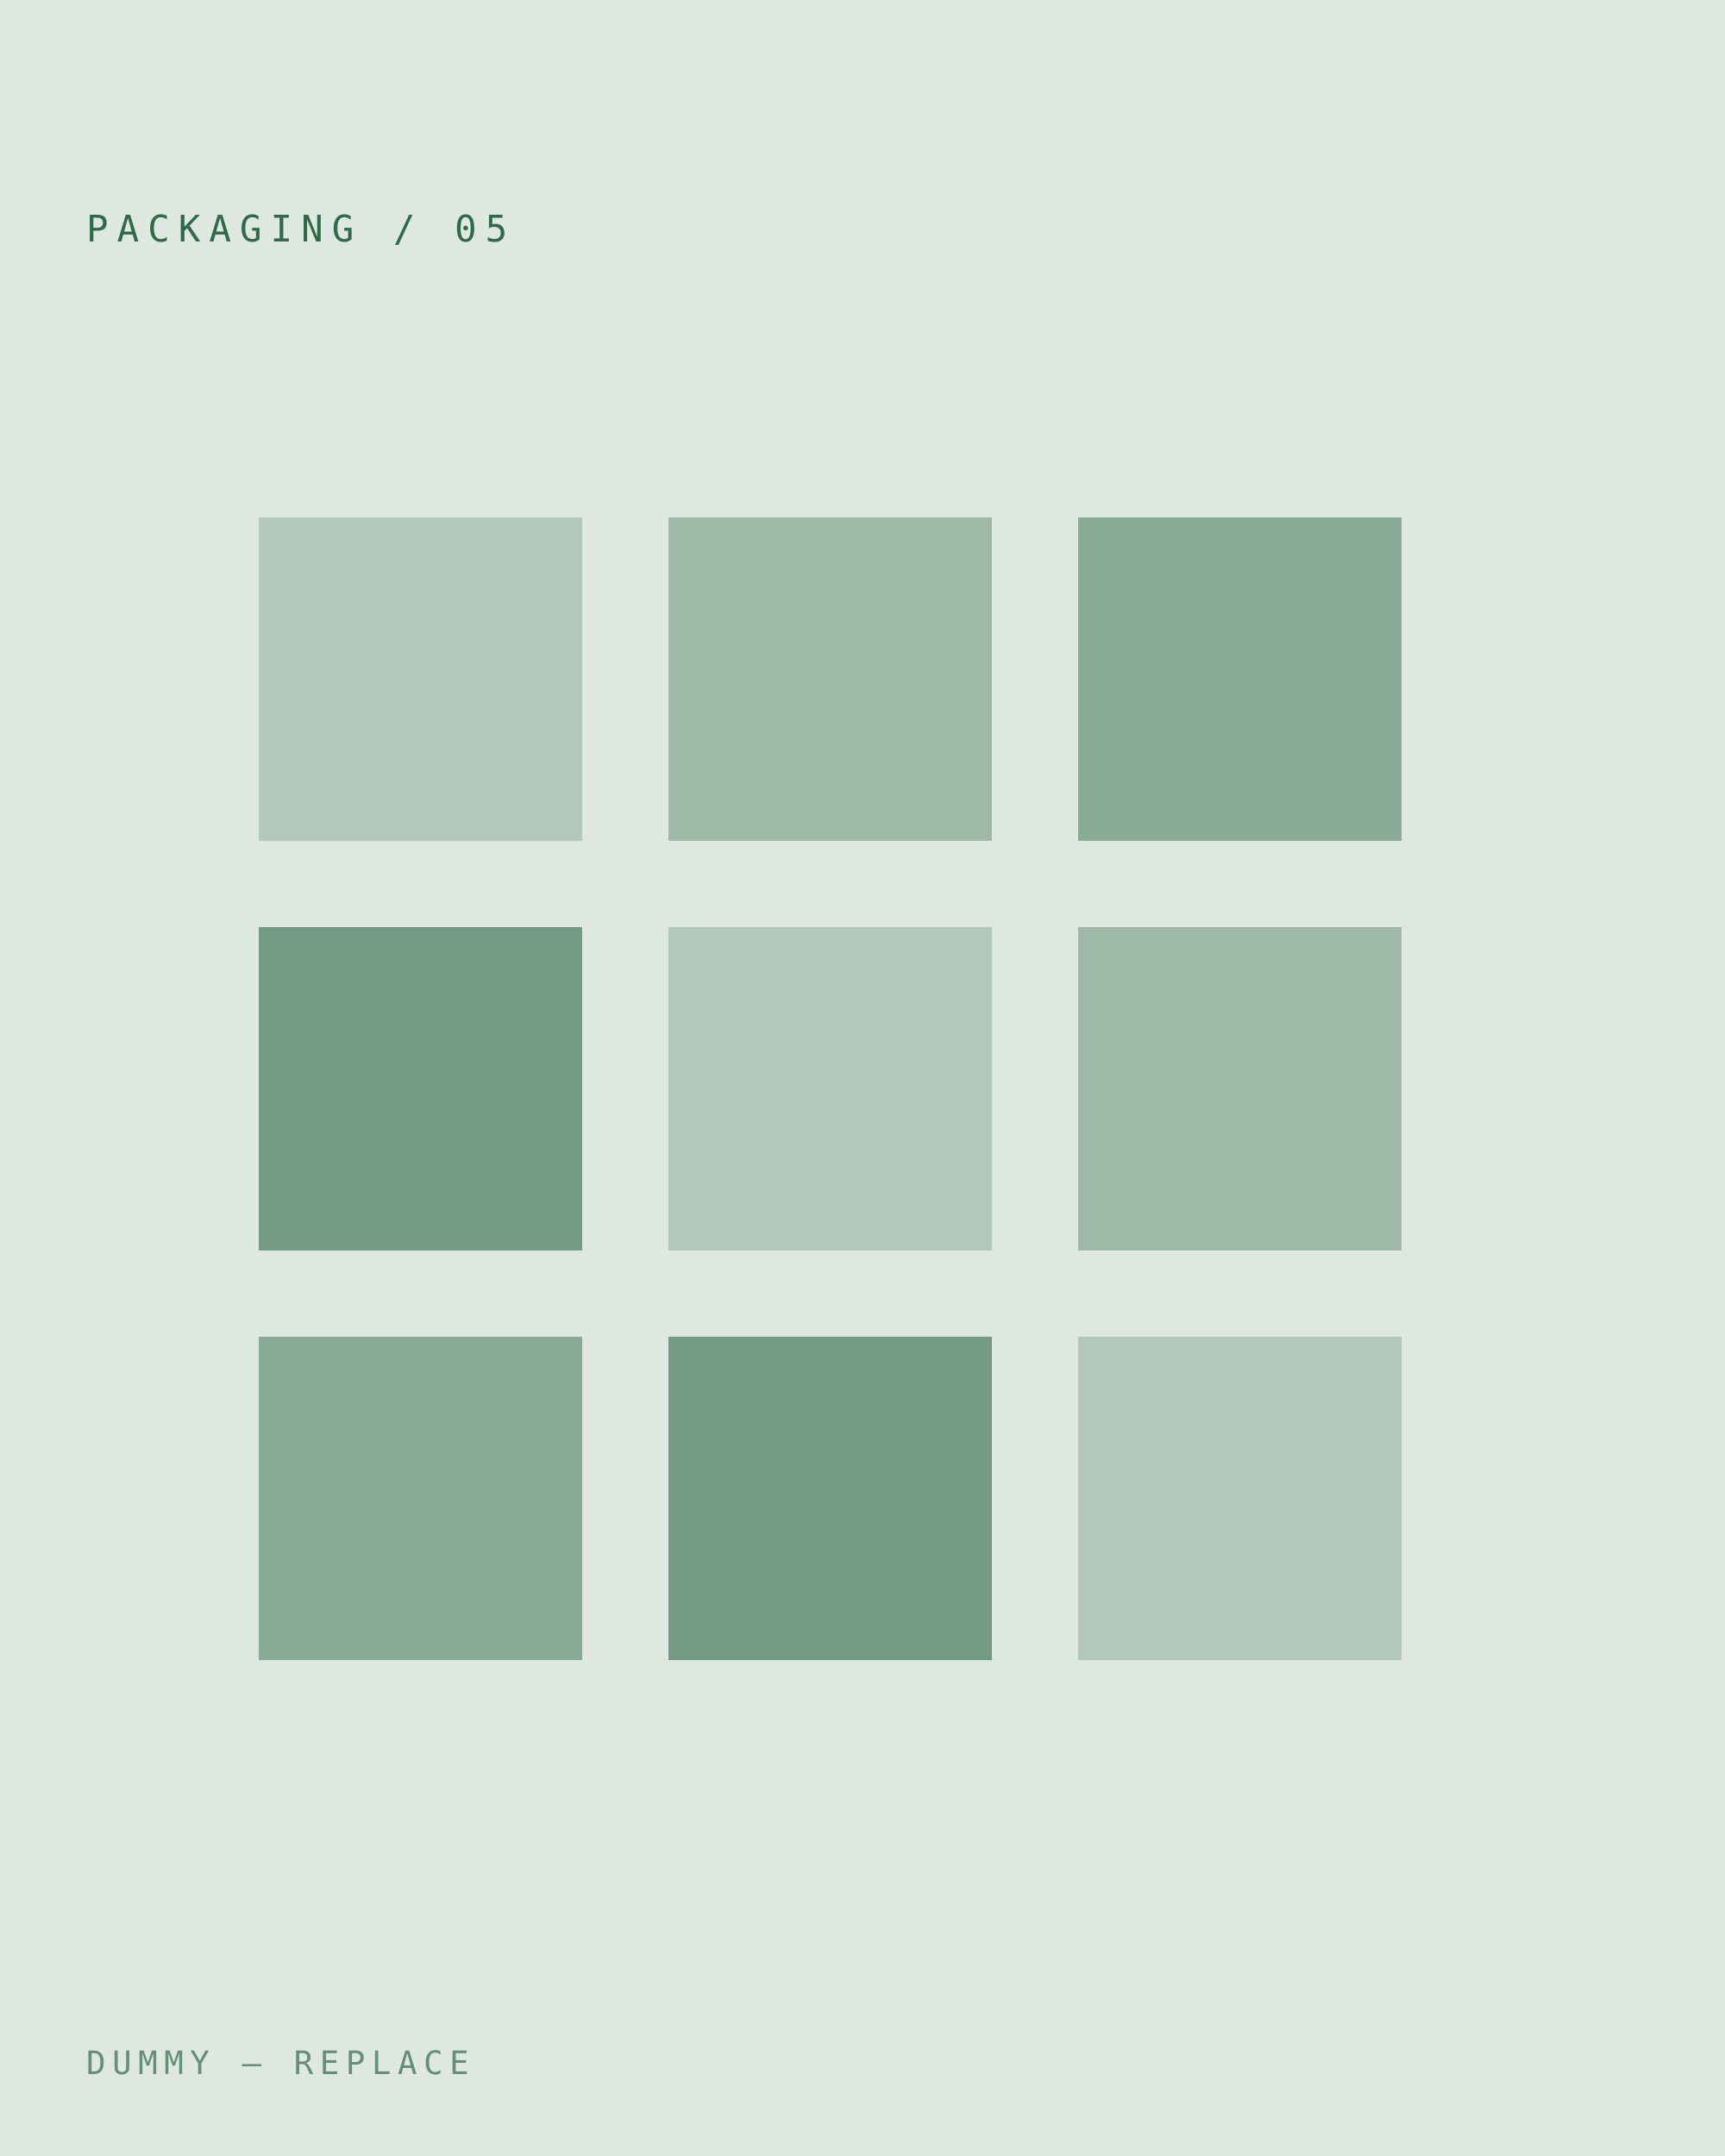
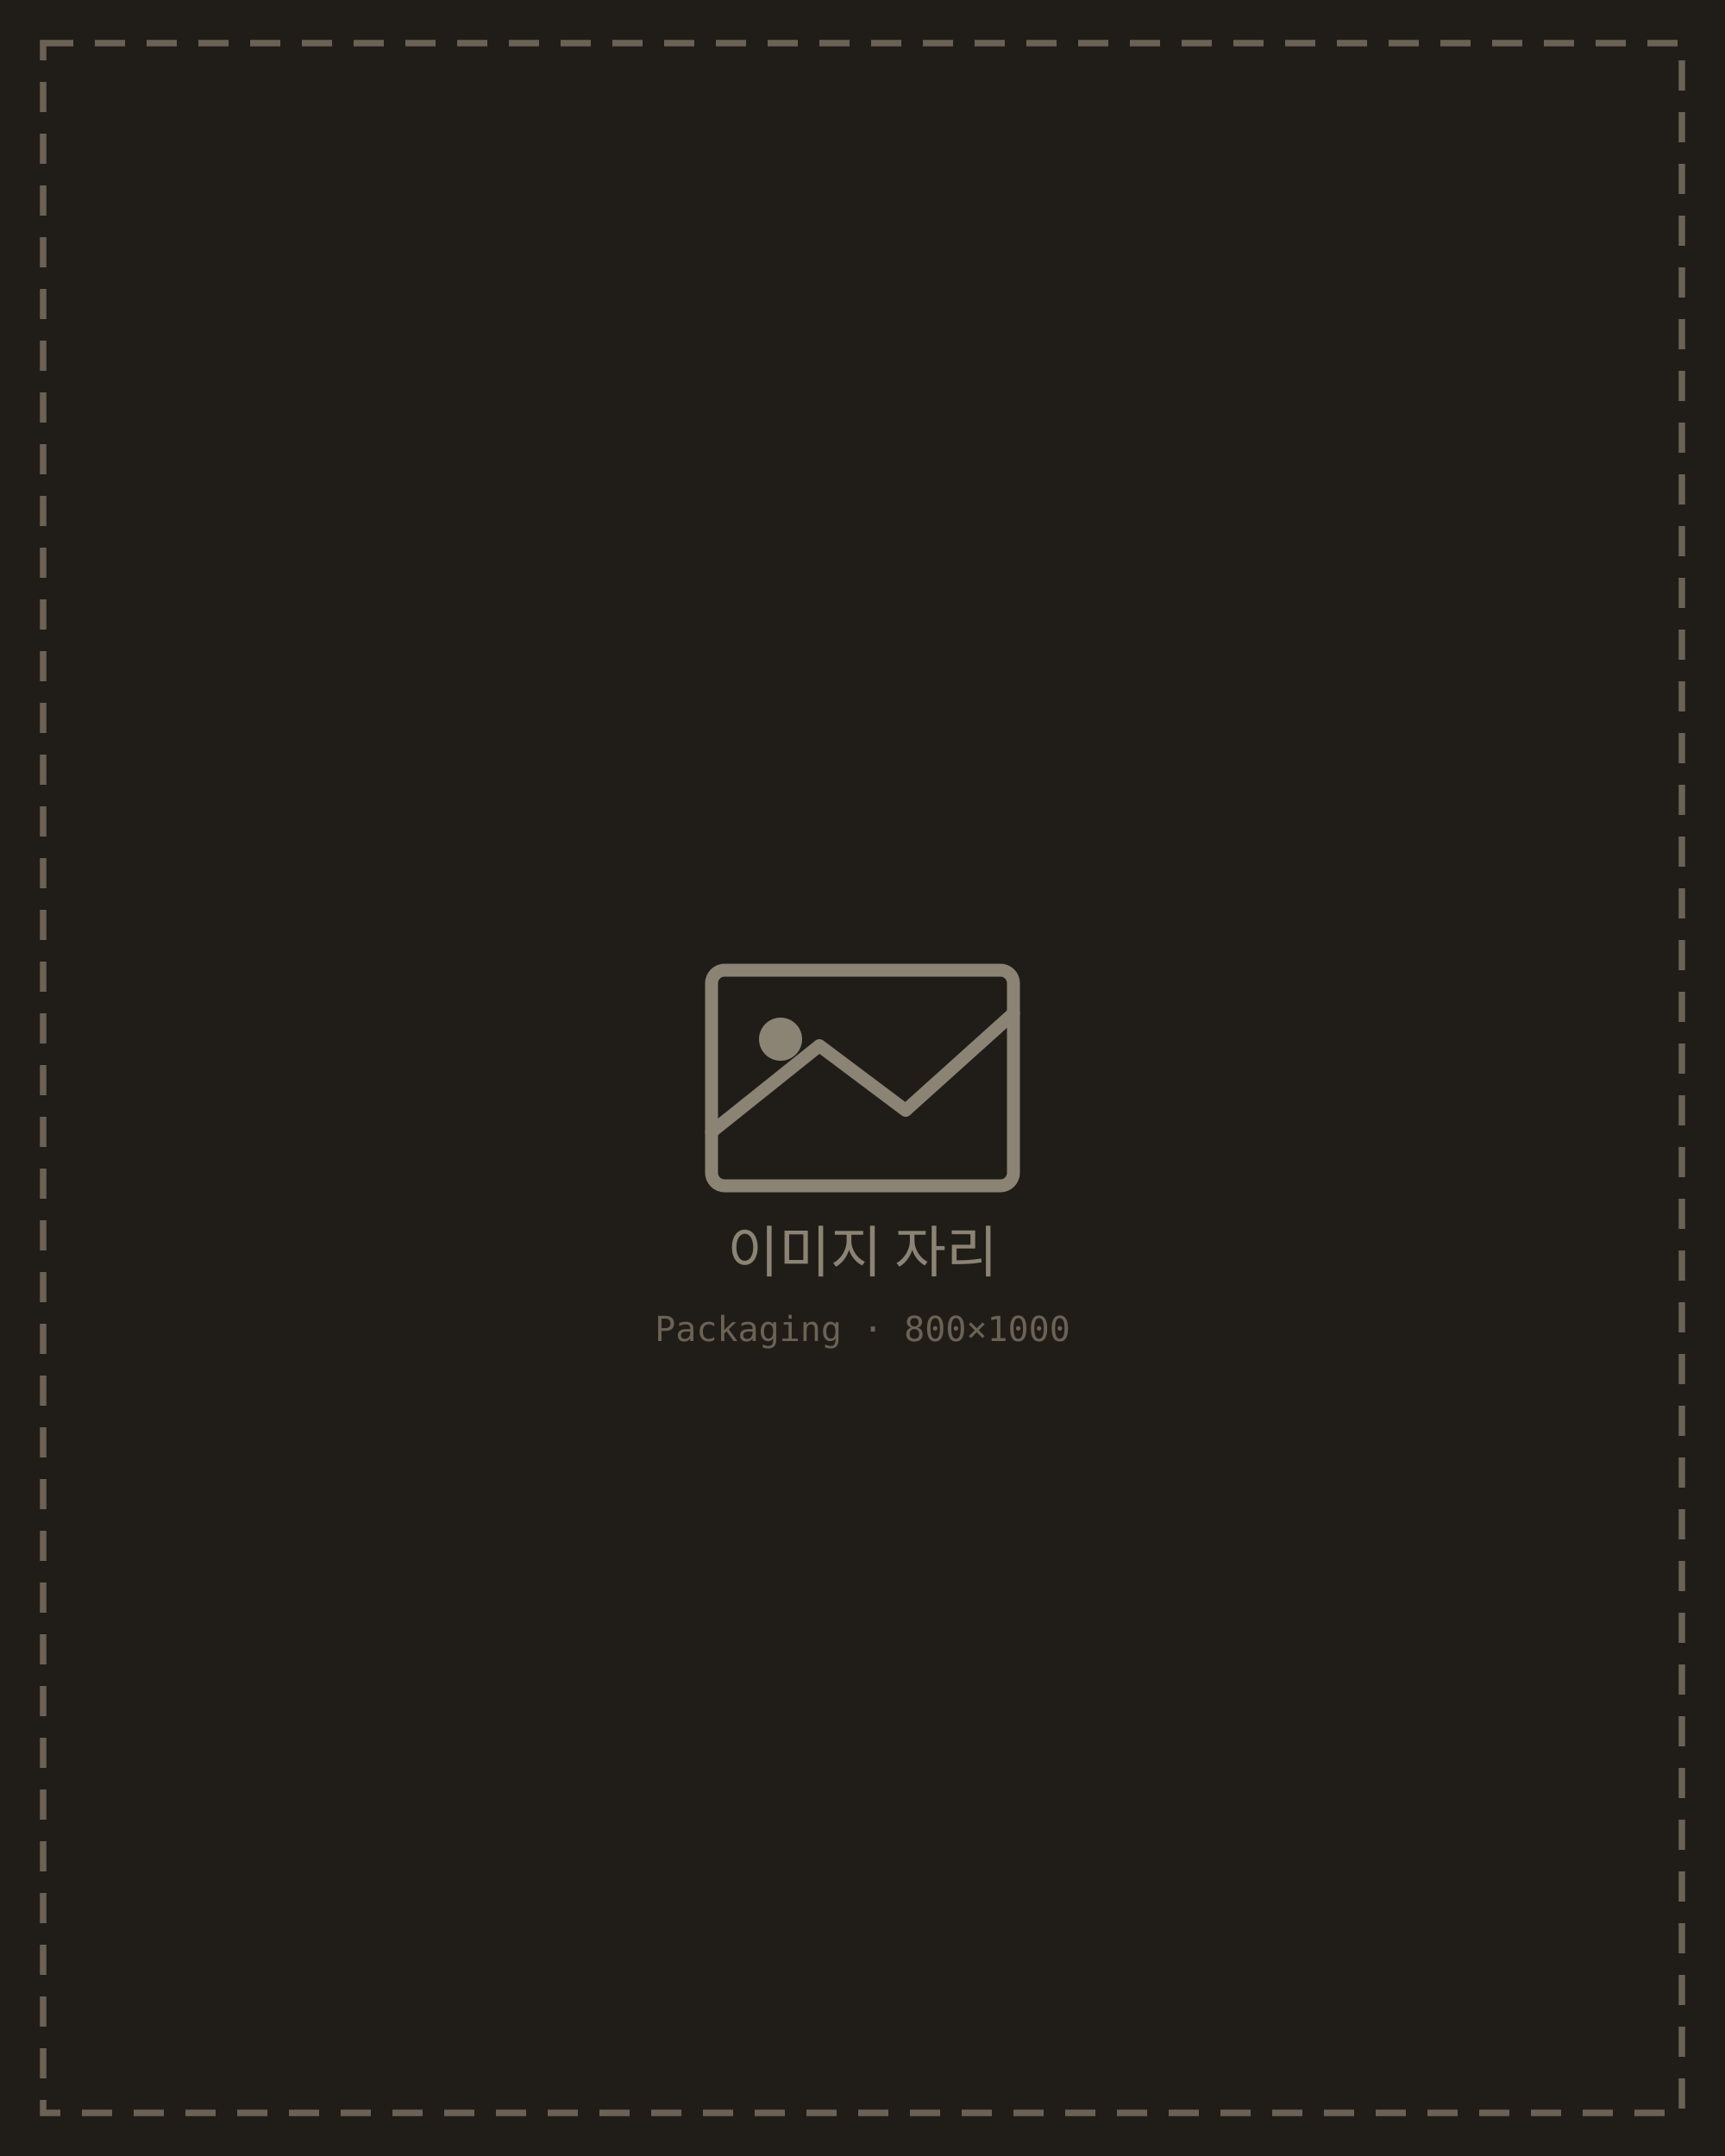
- <svg xmlns="http://www.w3.org/2000/svg" viewBox="0 0 800 1000" role="img" aria-label="graphic placeholder">
-   <rect width="800" height="1000" fill="#dfe8e0" />
-   <rect x="120" y="240" width="150" height="150" fill="#2f6b48" fill-opacity="0.25" />
-   <rect x="310" y="240" width="150" height="150" fill="#2f6b48" fill-opacity="0.37" />
-   <rect x="500" y="240" width="150" height="150" fill="#2f6b48" fill-opacity="0.49" />
-   <rect x="120" y="430" width="150" height="150" fill="#2f6b48" fill-opacity="0.61" />
-   <rect x="310" y="430" width="150" height="150" fill="#2f6b48" fill-opacity="0.25" />
-   <rect x="500" y="430" width="150" height="150" fill="#2f6b48" fill-opacity="0.37" />
-   <rect x="120" y="620" width="150" height="150" fill="#2f6b48" fill-opacity="0.49" />
-   <rect x="310" y="620" width="150" height="150" fill="#2f6b48" fill-opacity="0.61" />
-   <rect x="500" y="620" width="150" height="150" fill="#2f6b48" fill-opacity="0.25" />
-   <text x="40" y="112" font-family="ui-monospace,monospace" font-size="17" letter-spacing="4" fill="#2f6b48">PACKAGING / 05</text>
-   <text x="40" y="962" font-family="ui-monospace,Menlo,monospace" font-size="15" letter-spacing="3" fill="#2f6b48" opacity="0.7">DUMMY — REPLACE</text>
+ <svg xmlns="http://www.w3.org/2000/svg" viewBox="0 0 800 1000" role="img" aria-label="이미지 자리 - Packaging">
+   <rect width="800" height="1000" fill="#201d18" />
+   <rect x="20" y="20" width="760" height="960" fill="none" stroke="#6b6255" stroke-width="3" stroke-dasharray="14 10" />
+   <g stroke="#8b8474" stroke-width="6" fill="none" stroke-linejoin="round" stroke-linecap="round">
+     <rect x="330" y="450" width="140" height="100" rx="6" />
+     <circle cx="362" cy="482" r="10" fill="#8b8474" stroke="none" />
+     <path d="M330 525 L380 485 L420 515 L470 470" />
+   </g>
+   <text x="400" y="590" font-family="ui-monospace,Menlo,monospace" font-size="26" fill="#8b8474" text-anchor="middle">이미지 자리</text>
+   <text x="400" y="622" font-family="ui-monospace,Menlo,monospace" font-size="16" fill="#6b6255" text-anchor="middle">Packaging · 800×1000</text>
</svg>
